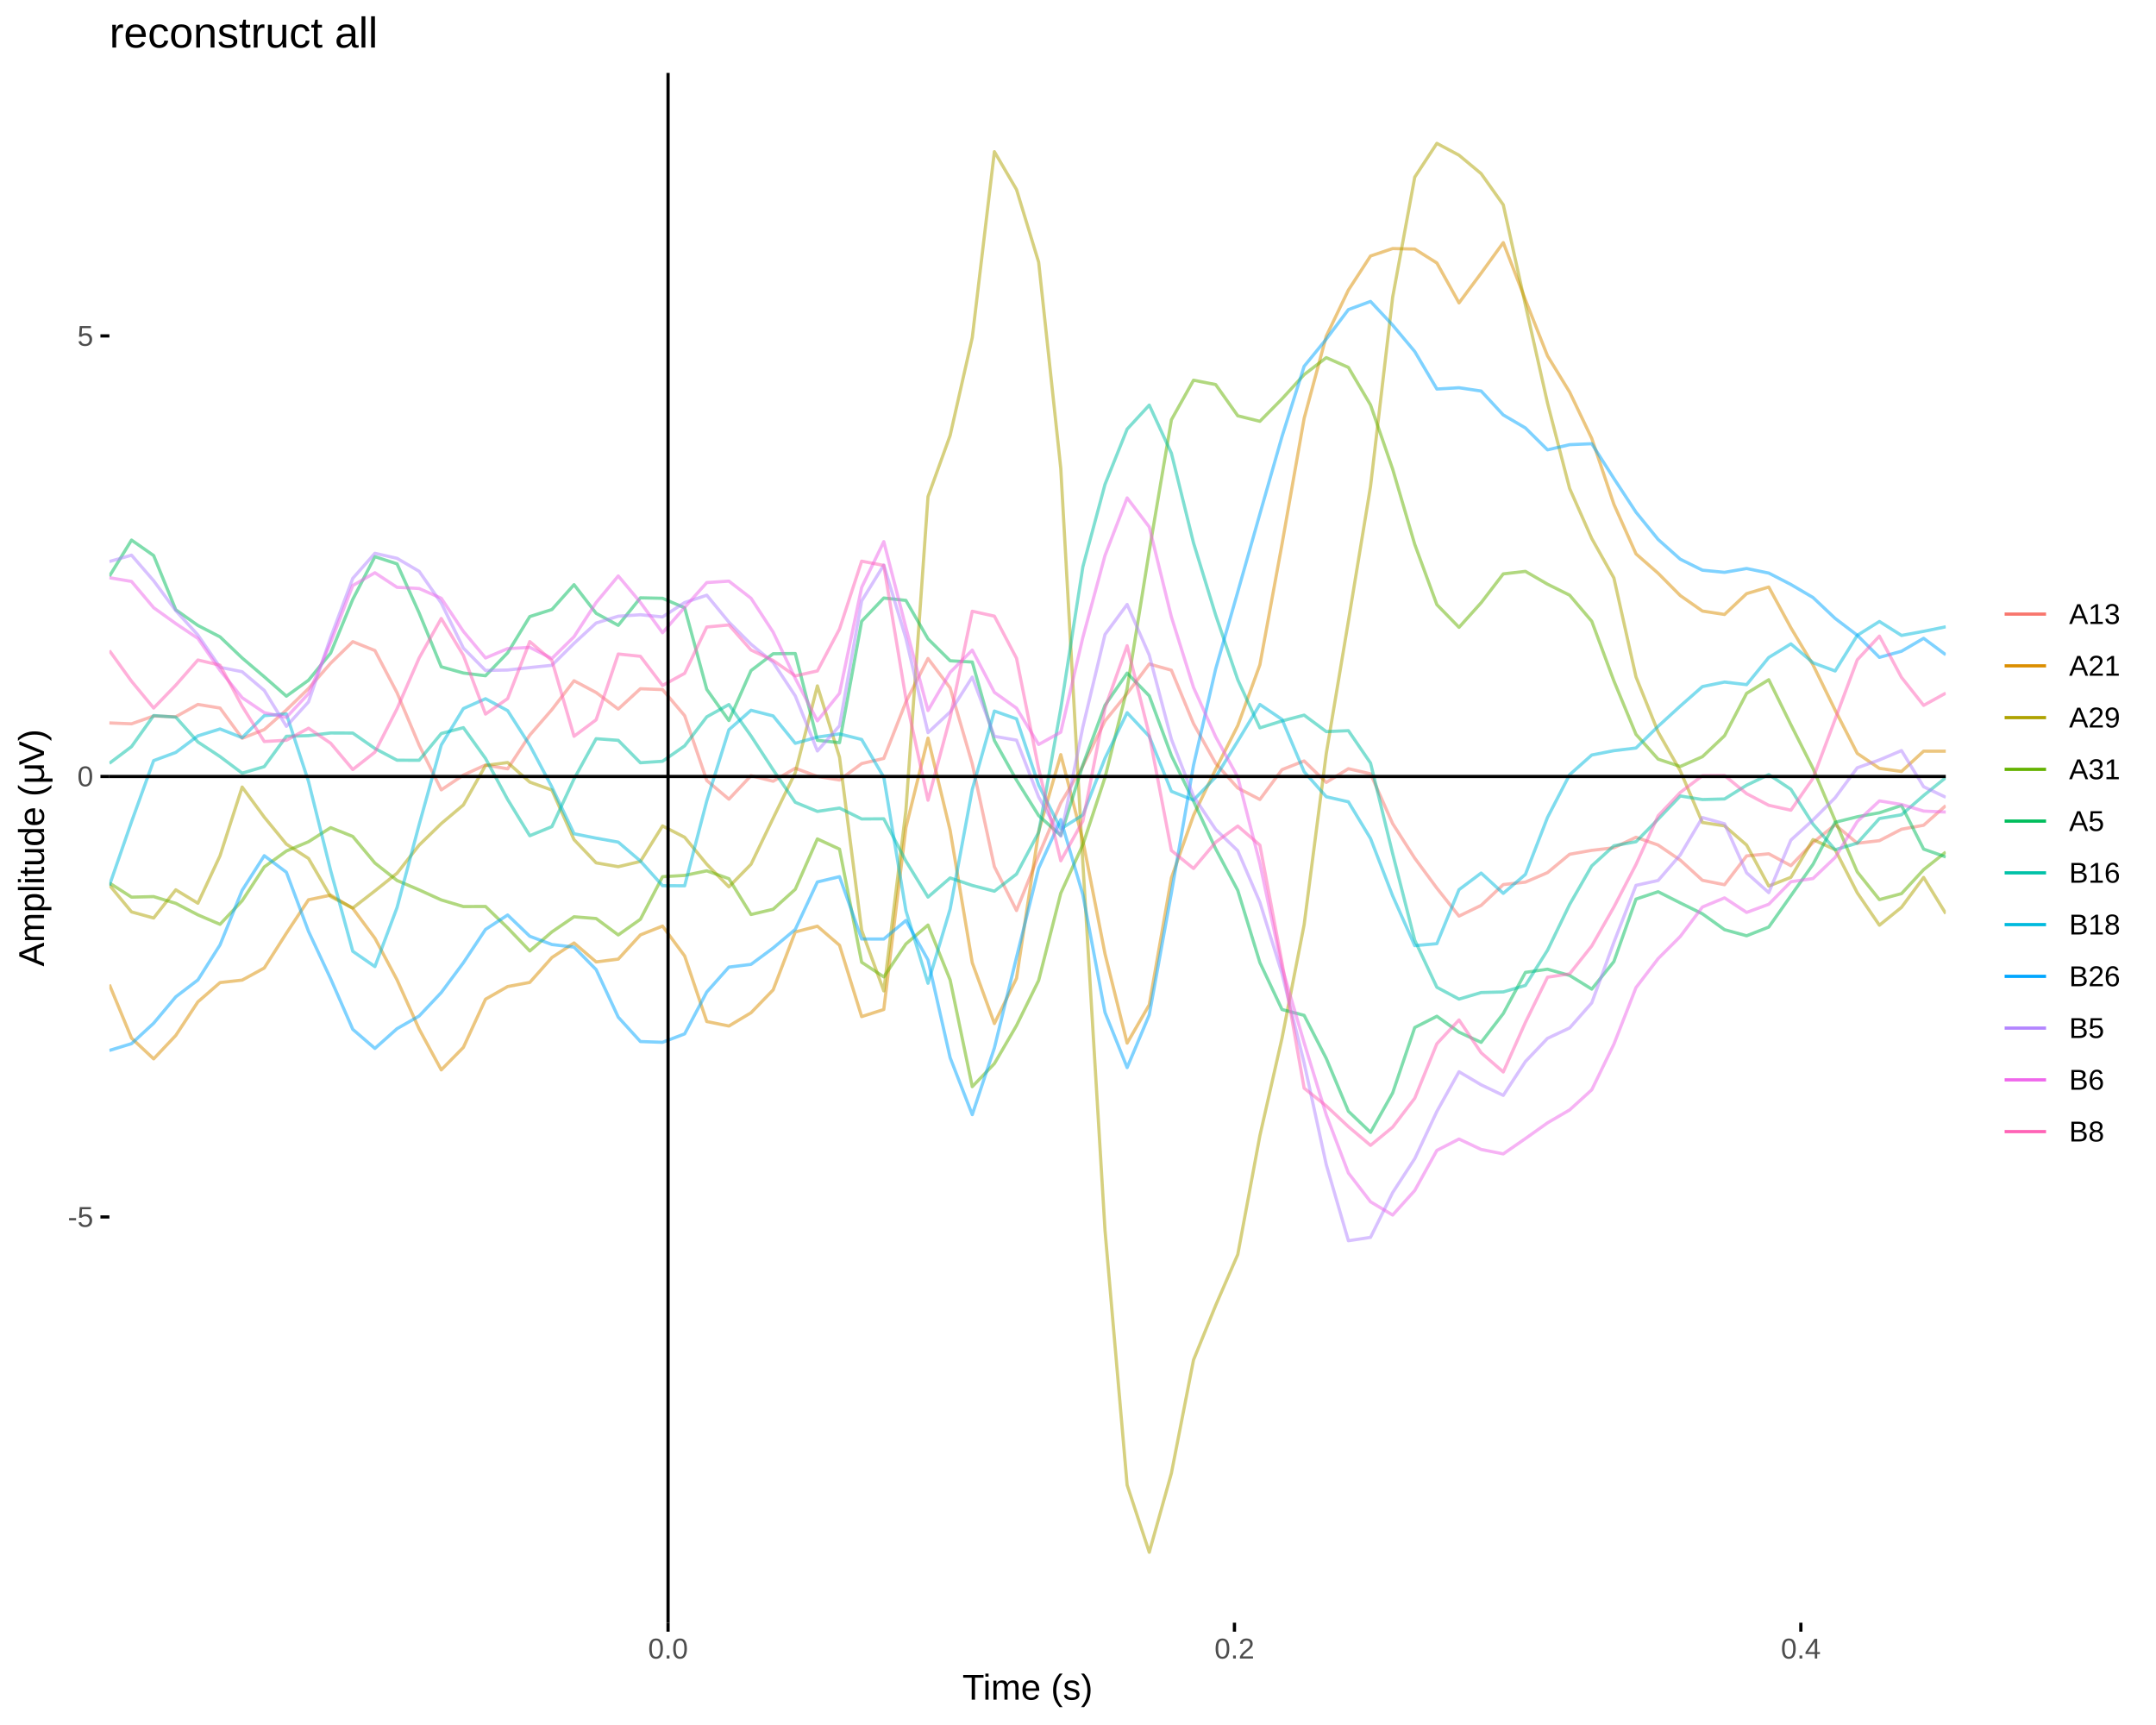
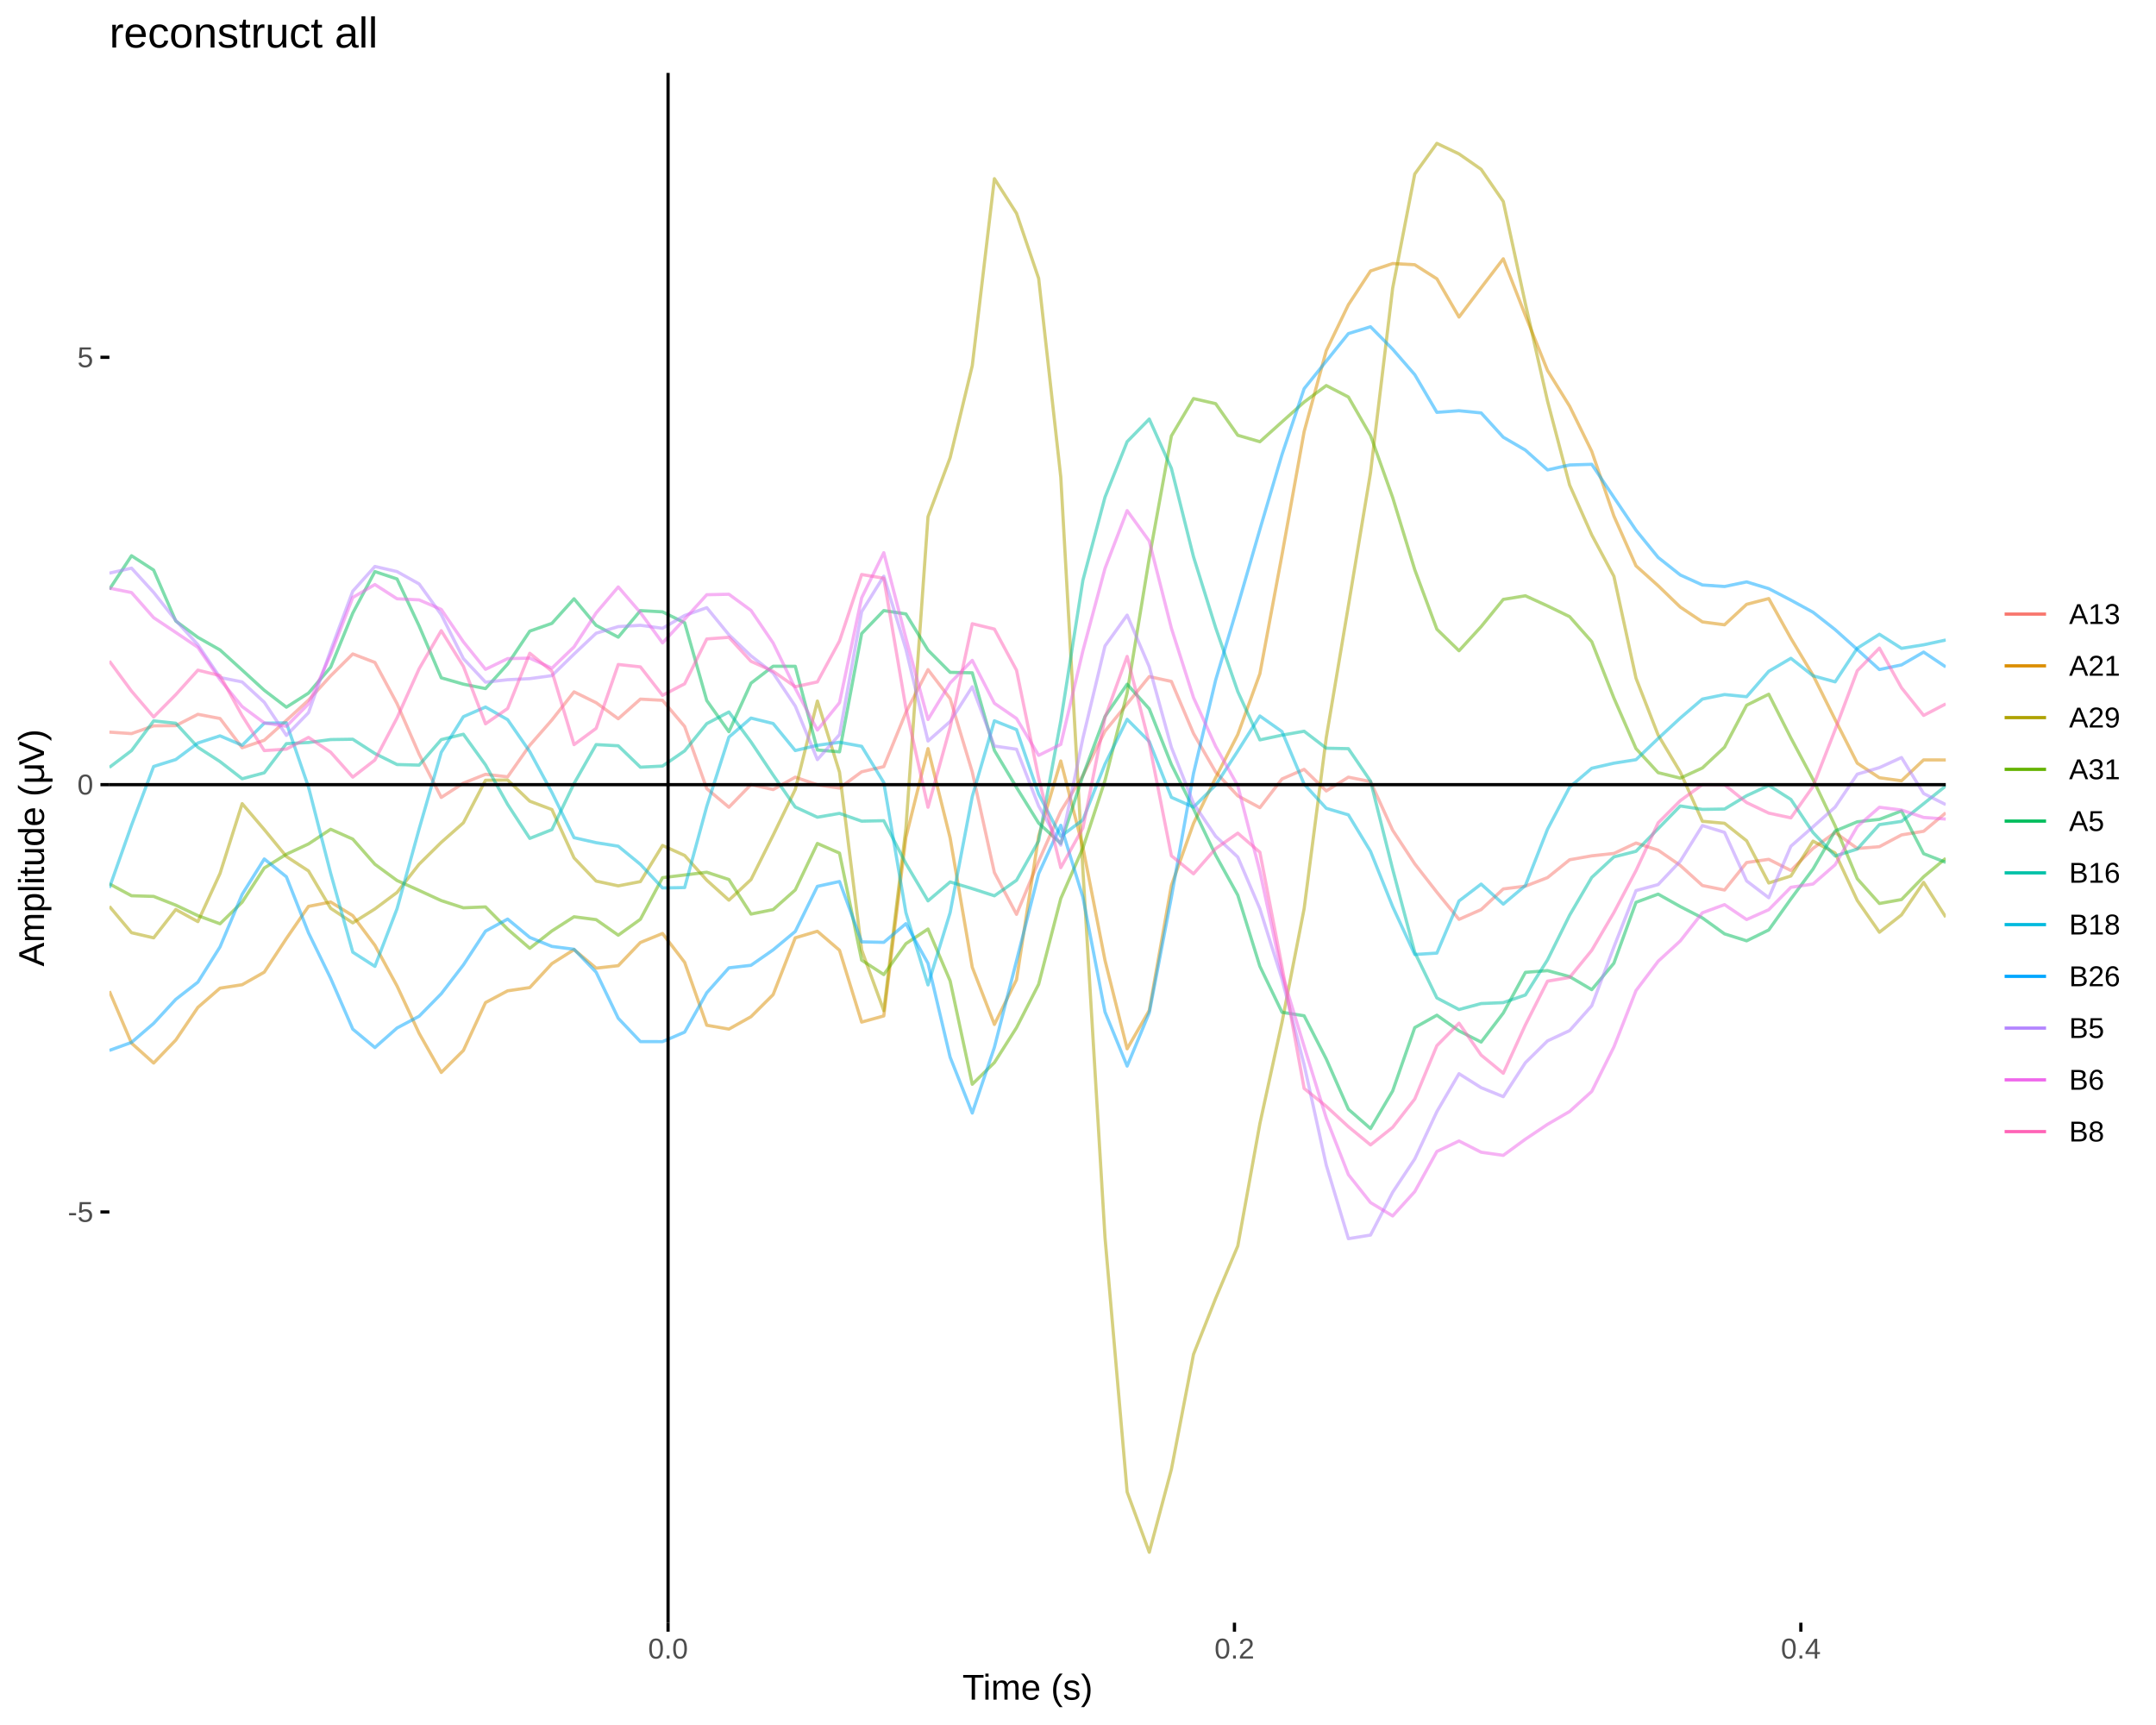
<svg xmlns="http://www.w3.org/2000/svg" viewBox="0 0 720.00 576.00">
  <defs>
    <style type="text/css">
    line, polyline, polygon, path, rect, circle {
      fill: none;
      stroke: #000000;
      stroke-linecap: round;
      stroke-linejoin: round;
      stroke-miterlimit: 10.00;
    }
  </style>
  </defs>
  <rect width="100%" height="100%" style="stroke: none; fill: #FFFFFF;" />
  <defs>
    <clipPath id="cpMzYuNTN8NjQ5Ljc5fDU0MS44NHwyNC4zNQ==">
      <rect x="36.53" y="24.35" width="613.26" height="517.50" />
    </clipPath>
  </defs>
-   <polyline points="36.53,241.40 43.92,241.69 51.31,239.10 58.70,239.33 66.09,235.22 73.48,236.43 80.87,246.53 88.25,243.61 95.64,237.08 103.03,229.91 110.42,221.45 117.81,214.26 125.20,217.22 132.59,231.31 139.97,248.81 147.36,263.75 154.75,258.81 162.14,255.44 169.53,256.72 176.92,245.46 184.31,236.95 191.70,227.32 199.08,231.24 206.47,236.77 213.86,229.98 221.25,230.26 228.64,238.97 236.03,260.62 243.42,266.86 250.80,259.02 258.19,260.87 265.58,256.53 272.97,259.25 280.36,260.46 287.75,254.97 295.14,253.25 302.53,234.37 309.91,219.88 317.30,229.70 324.69,255.07 332.08,289.41 339.47,304.04 346.86,285.54 354.25,268.13 361.63,255.76 369.02,240.73 376.41,231.59 383.80,221.72 391.19,223.79 398.58,241.64 405.97,254.89 413.36,263.13 420.74,266.96 428.13,256.99 435.52,254.09 442.91,261.26 450.30,256.68 457.69,258.38 465.08,275.02 472.46,286.56 479.85,296.57 487.24,305.90 494.63,302.32 502.02,295.37 509.41,294.56 516.80,291.37 524.18,285.25 531.57,283.94 538.96,283.08 546.35,279.57 553.74,282.17 561.13,287.20 568.52,293.94 575.91,295.42 583.29,285.79 590.68,285.09 598.07,289.06 605.46,281.33 612.85,275.40 620.24,281.57 627.63,280.71 635.01,276.89 642.40,275.56 649.79,269.01 " style="stroke-width: 1.07; stroke: #F8766D; stroke-opacity: 0.50; stroke-linecap: butt;" clip-path="url(#cpMzYuNTN8NjQ5Ljc5fDU0MS44NHwyNC4zNQ==)" />
-   <polyline points="36.53,328.78 43.92,346.64 51.31,353.57 58.70,345.75 66.09,334.53 73.48,328.10 80.87,327.27 88.25,323.23 95.64,311.62 103.03,300.45 110.42,298.90 117.81,303.31 125.20,313.28 132.59,327.18 139.97,343.61 147.36,357.25 154.75,349.73 162.14,333.65 169.53,329.42 176.92,328.04 184.31,319.73 191.70,314.87 199.08,321.20 206.47,320.26 213.86,312.18 221.25,309.23 228.64,319.21 236.03,341.10 243.42,342.60 250.80,338.17 258.19,330.54 265.58,311.19 272.97,309.27 280.36,315.64 287.75,339.46 295.14,337.08 302.53,276.35 309.91,246.48 317.30,277.26 324.69,321.48 332.08,341.77 339.47,326.67 346.86,277.69 354.25,251.98 361.63,280.65 369.02,318.51 376.41,348.31 383.80,335.51 391.19,293.15 398.58,272.26 405.97,256.88 413.36,242.29 420.74,221.99 428.13,181.70 435.52,139.69 442.91,112.25 450.30,96.85 457.69,85.48 465.08,83.00 472.46,83.16 479.85,87.82 487.24,101.14 494.63,91.21 502.02,81.02 509.41,100.12 516.80,118.85 524.18,130.92 531.57,146.40 538.96,168.39 546.35,184.95 553.74,191.42 561.13,198.86 568.52,204.04 575.91,205.18 583.29,198.22 590.68,196.02 598.07,209.63 605.46,222.01 612.85,237.12 620.24,251.57 627.63,256.57 635.01,257.60 642.40,250.82 649.79,250.83 " style="stroke-width: 1.07; stroke: #DB8E00; stroke-opacity: 0.50; stroke-linecap: butt;" clip-path="url(#cpMzYuNTN8NjQ5Ljc5fDU0MS44NHwyNC4zNQ==)" />
-   <polyline points="36.53,295.54 43.92,304.49 51.31,306.54 58.70,297.12 66.09,301.60 73.48,285.74 80.87,262.81 88.25,272.85 95.64,281.87 103.03,286.65 110.42,299.37 117.81,303.21 125.20,297.48 132.59,291.58 139.97,282.20 147.36,275.00 154.75,268.77 162.14,255.59 169.53,254.62 176.92,261.16 184.31,263.81 191.70,280.37 199.08,288.12 206.47,289.40 213.86,287.65 221.25,275.79 228.64,279.58 236.03,288.58 243.42,296.13 250.80,288.60 258.19,273.21 265.58,258.01 272.97,229.03 280.36,252.85 287.75,310.62 295.14,330.87 302.53,270.61 309.91,165.84 317.30,145.40 324.69,112.74 332.08,50.65 339.47,63.30 346.86,87.55 354.25,156.43 361.63,288.26 369.02,410.85 376.41,495.89 383.80,518.32 391.19,491.94 398.58,454.10 405.97,435.90 413.36,418.88 420.74,379.22 428.13,346.68 435.52,308.76 442.91,251.59 450.30,207.38 457.69,162.43 465.08,99.25 472.46,59.14 479.85,47.87 487.24,51.82 494.63,57.98 502.02,68.39 509.41,101.82 516.80,134.62 524.18,163.11 531.57,179.82 538.96,192.99 546.35,226.04 553.74,244.43 561.13,257.40 568.52,274.64 575.91,275.76 583.29,282.18 590.68,295.86 598.07,292.95 605.46,280.35 612.85,283.71 620.24,298.12 627.63,308.94 635.01,302.97 642.40,292.99 649.79,305.06 " style="stroke-width: 1.07; stroke: #AEA200; stroke-opacity: 0.50; stroke-linecap: butt;" clip-path="url(#cpMzYuNTN8NjQ5Ljc5fDU0MS44NHwyNC4zNQ==)" />
-   <polyline points="36.53,294.83 43.92,299.57 51.31,299.39 58.70,301.64 66.09,305.48 73.48,308.64 80.87,300.77 88.25,289.49 95.64,284.16 103.03,281.07 110.42,276.36 117.81,279.30 125.20,288.18 132.59,294.00 139.97,297.14 147.36,300.50 154.75,302.71 162.14,302.68 169.53,309.82 176.92,317.54 184.31,311.17 191.70,306.12 199.08,306.71 206.47,312.19 213.86,306.96 221.25,292.75 228.64,292.31 236.03,290.78 243.42,293.41 250.80,305.37 258.19,303.61 265.58,296.95 272.97,280.13 280.36,283.54 287.75,321.31 295.14,326.20 302.53,315.19 309.91,308.89 317.30,327.22 324.69,362.85 332.08,355.15 339.47,342.43 346.86,327.38 354.25,298.25 361.63,282.04 369.02,259.60 376.41,229.93 383.80,183.97 391.19,140.19 398.58,126.96 405.97,128.41 413.36,138.84 420.74,140.68 428.13,133.19 435.52,125.09 442.91,119.42 450.30,122.68 457.69,135.21 465.08,156.64 472.46,181.78 479.85,201.91 487.24,209.48 494.63,201.26 502.02,191.63 509.41,190.78 516.80,195.07 524.18,198.74 531.57,207.45 538.96,227.36 546.35,245.23 553.74,253.49 561.13,255.94 568.52,252.68 575.91,245.68 583.29,231.51 590.68,226.97 598.07,241.99 605.46,256.61 612.85,274.00 620.24,291.14 627.63,300.39 635.01,298.39 642.40,290.39 649.79,284.51 " style="stroke-width: 1.07; stroke: #64B200; stroke-opacity: 0.50; stroke-linecap: butt;" clip-path="url(#cpMzYuNTN8NjQ5Ljc5fDU0MS44NHwyNC4zNQ==)" />
-   <polyline points="36.53,192.41 43.92,180.34 51.31,185.51 58.70,203.61 66.09,208.84 73.48,212.66 80.87,219.71 88.25,225.98 95.64,232.46 103.03,227.14 110.42,218.07 117.81,200.13 125.20,185.88 132.59,188.28 139.97,204.66 147.36,222.65 154.75,224.73 162.14,225.64 169.53,217.98 176.92,205.88 184.31,203.53 191.70,195.23 199.08,204.79 206.47,208.81 213.86,199.62 221.25,199.78 228.64,202.96 236.03,230.20 243.42,240.60 250.80,223.92 258.19,218.29 265.58,218.22 272.97,247.20 280.36,247.97 287.75,207.45 295.14,199.69 302.53,200.48 309.91,213.33 317.30,220.64 324.69,221.06 332.08,247.26 339.47,260.51 346.86,272.34 354.25,278.94 361.63,255.41 369.02,235.50 376.41,224.76 383.80,232.35 391.19,252.30 398.58,267.53 405.97,283.43 413.36,297.33 420.74,321.40 428.13,337.09 435.52,339.04 442.91,353.44 450.30,371.07 457.69,378.11 465.08,364.95 472.46,343.10 479.85,339.34 487.24,344.66 494.63,348.06 502.02,338.45 509.41,324.69 516.80,323.63 524.18,325.71 531.57,330.28 538.96,321.08 546.35,300.22 553.74,297.76 561.13,301.49 568.52,305.13 575.91,310.43 583.29,312.47 590.68,309.56 598.07,299.10 605.46,288.61 612.85,274.57 620.24,272.73 627.63,271.40 635.01,268.96 642.40,283.53 649.79,286.13 " style="stroke-width: 1.07; stroke: #00BD5C; stroke-opacity: 0.50; stroke-linecap: butt;" clip-path="url(#cpMzYuNTN8NjQ5Ljc5fDU0MS44NHwyNC4zNQ==)" />
-   <polyline points="36.53,254.88 43.92,249.31 51.31,238.93 58.70,239.47 66.09,247.75 73.48,252.63 80.87,258.17 88.25,255.99 95.64,245.85 103.03,245.64 110.42,244.75 117.81,244.78 125.20,249.93 132.59,253.84 139.97,253.87 147.36,244.93 154.75,242.98 162.14,253.25 169.53,266.96 176.92,279.06 184.31,276.02 191.70,260.10 199.08,246.66 206.47,247.21 213.86,254.69 221.25,254.20 228.64,249.05 236.03,239.36 243.42,235.26 250.80,245.73 258.19,257.04 265.58,267.91 272.97,270.94 280.36,269.82 287.75,273.46 295.14,273.41 302.53,287.53 309.91,299.55 317.30,293.16 324.69,295.66 332.08,297.58 339.47,291.87 346.86,277.94 354.25,236.61 361.63,189.25 369.02,161.72 376.41,143.29 383.80,135.27 391.19,151.34 398.58,181.29 405.97,205.36 413.36,227.00 420.74,243.04 428.13,240.73 435.52,238.79 442.91,244.29 450.30,243.98 457.69,254.79 465.08,285.05 472.46,313.95 479.85,329.67 487.24,333.62 494.63,331.42 502.02,331.22 509.41,329.04 516.80,317.29 524.18,302.01 531.57,289.13 538.96,282.42 546.35,281.06 553.74,273.53 561.13,265.78 568.52,266.98 575.91,266.78 583.29,262.19 590.68,258.65 598.07,263.56 605.46,275.20 612.85,283.74 620.24,281.53 627.63,273.33 635.01,272.06 642.40,265.63 649.79,259.66 " style="stroke-width: 1.07; stroke: #00C1A7; stroke-opacity: 0.50; stroke-linecap: butt;" clip-path="url(#cpMzYuNTN8NjQ5Ljc5fDU0MS44NHwyNC4zNQ==)" />
-   <polyline points="36.53,295.68 43.92,274.41 51.31,253.98 58.70,251.25 66.09,245.72 73.48,243.41 80.87,246.31 88.25,238.96 95.64,238.39 103.03,260.95 110.42,290.67 117.81,317.65 125.20,322.76 132.59,303.06 139.97,275.38 147.36,248.77 154.75,236.60 162.14,233.31 169.53,237.29 176.92,248.85 184.31,262.80 191.70,278.39 199.08,279.87 206.47,281.19 213.86,287.51 221.25,295.74 228.64,295.78 236.03,267.42 243.42,243.68 250.80,237.17 258.19,239.05 265.58,248.20 272.97,246.13 280.36,245.06 287.75,246.92 295.14,259.51 302.53,304.09 309.91,328.33 317.30,303.56 324.69,263.60 332.08,237.43 339.47,240.03 346.86,262.15 354.25,276.79 361.63,272.12 369.02,253.19 376.41,237.98 383.80,245.89 391.19,264.24 398.58,267.18 405.97,259.48 413.36,247.46 420.74,235.23 428.13,240.22 435.52,257.69 442.91,266.04 450.30,267.74 457.69,279.99 465.08,299.15 472.46,315.76 479.85,315.10 487.24,297.07 494.63,291.53 502.02,298.30 509.41,291.98 516.80,272.94 524.18,258.68 531.57,252.11 538.96,250.66 546.35,249.77 553.74,242.52 561.13,235.77 568.52,229.26 575.91,227.75 583.29,228.61 590.68,219.54 598.07,215.00 605.46,221.31 612.85,224.05 620.24,212.15 627.63,207.52 635.01,212.18 642.40,210.81 649.79,209.29 " style="stroke-width: 1.07; stroke: #00BADE; stroke-opacity: 0.50; stroke-linecap: butt;" clip-path="url(#cpMzYuNTN8NjQ5Ljc5fDU0MS44NHwyNC4zNQ==)" />
-   <polyline points="36.53,350.76 43.92,348.49 51.31,341.67 58.70,332.85 66.09,327.21 73.48,315.51 80.87,297.28 88.25,285.73 95.64,291.26 103.03,311.00 110.42,326.82 117.81,343.71 125.20,350.08 132.59,343.49 139.97,339.26 147.36,331.42 154.75,321.47 162.14,310.35 169.53,305.53 176.92,312.63 184.31,315.39 191.70,316.25 199.08,323.76 206.47,339.65 213.86,347.78 221.25,348.04 228.64,345.22 236.03,331.24 243.42,322.93 250.80,322.02 258.19,316.55 265.58,310.34 272.97,294.50 280.36,292.73 287.75,313.54 295.14,313.56 302.53,307.36 309.91,320.53 317.30,353.17 324.69,372.20 332.08,349.90 339.47,319.65 346.86,289.93 354.25,273.67 361.63,298.77 369.02,338.08 376.41,356.48 383.80,338.87 391.19,298.14 398.58,255.52 405.97,223.39 413.36,197.62 420.74,171.61 428.13,145.75 435.52,122.31 442.91,113.23 450.30,103.38 457.69,100.65 465.08,108.57 472.46,117.38 479.85,129.90 487.24,129.47 494.63,130.57 502.02,138.56 509.41,142.90 516.80,150.21 524.18,148.48 531.57,148.17 538.96,159.77 546.35,171.04 553.74,180.13 561.13,186.73 568.52,190.39 575.91,191.11 583.29,189.83 590.68,191.36 598.07,195.17 605.46,199.52 612.85,206.50 620.24,212.12 627.63,219.50 635.01,217.46 642.40,213.14 649.79,218.63 " style="stroke-width: 1.07; stroke: #00A6FF; stroke-opacity: 0.50; stroke-linecap: butt;" clip-path="url(#cpMzYuNTN8NjQ5Ljc5fDU0MS44NHwyNC4zNQ==)" />
-   <polyline points="36.53,187.50 43.92,185.38 51.31,193.92 58.70,203.92 66.09,212.04 73.48,222.82 80.87,224.30 88.25,230.55 95.64,242.53 103.03,234.37 110.42,212.85 117.81,193.12 125.20,184.75 132.59,186.43 139.97,190.77 147.36,201.37 154.75,216.42 162.14,223.87 169.53,223.73 176.92,222.91 184.31,222.15 191.70,214.83 199.08,208.03 206.47,205.76 213.86,205.27 221.25,206.00 228.64,201.20 236.03,198.75 243.42,207.74 250.80,215.11 258.19,221.18 265.58,232.37 272.97,250.76 280.36,242.35 287.75,200.66 295.14,188.68 302.53,213.15 309.91,244.63 317.30,237.72 324.69,226.09 332.08,245.86 339.47,247.15 346.86,266.14 354.25,279.21 361.63,242.72 369.02,211.85 376.41,201.84 383.80,218.75 391.19,246.84 398.58,265.88 405.97,276.95 413.36,284.08 420.74,301.27 428.13,325.11 435.52,354.94 442.91,388.89 450.30,414.30 457.69,413.17 465.08,398.22 472.46,386.89 479.85,371.11 487.24,357.86 494.63,362.24 502.02,365.76 509.41,354.47 516.80,346.71 524.18,343.24 531.57,334.87 538.96,314.64 546.35,295.63 553.74,294.00 561.13,285.45 568.52,272.99 575.91,275.07 583.29,291.46 590.68,298.06 598.07,280.52 605.46,273.79 612.85,266.38 620.24,256.37 627.63,253.75 635.01,250.63 642.40,262.71 649.79,266.22 " style="stroke-width: 1.07; stroke: #B385FF; stroke-opacity: 0.50; stroke-linecap: butt;" clip-path="url(#cpMzYuNTN8NjQ5Ljc5fDU0MS44NHwyNC4zNQ==)" />
-   <polyline points="36.53,192.90 43.92,194.15 51.31,202.92 58.70,208.22 66.09,213.17 73.48,223.86 80.87,232.98 88.25,237.95 95.64,239.54 103.03,231.62 110.42,214.52 117.81,195.51 125.20,191.25 132.59,196.11 139.97,196.51 147.36,199.77 154.75,210.84 162.14,219.70 169.53,216.59 176.92,216.16 184.31,219.87 191.70,212.61 199.08,201.21 206.47,192.32 213.86,201.14 221.25,211.28 228.64,202.81 236.03,194.53 243.42,194.05 250.80,199.76 258.19,211.08 265.58,226.53 272.97,240.70 280.36,231.50 287.75,196.15 295.14,180.86 302.53,209.56 309.91,237.26 317.30,224.52 324.69,217.08 332.08,231.18 339.47,236.46 346.86,248.59 354.25,244.48 361.63,212.82 369.02,185.48 376.41,166.26 383.80,175.96 391.19,206.00 398.58,229.57 405.97,246.02 413.36,259.48 420.74,288.34 428.13,323.03 435.52,348.19 442.91,372.26 450.30,391.68 457.69,401.29 465.08,405.72 472.46,397.52 479.85,384.13 487.24,380.34 494.63,383.82 502.02,385.30 509.41,380.18 516.80,374.93 524.18,370.62 531.57,363.90 538.96,348.67 546.35,329.76 553.74,320.10 561.13,312.70 568.52,302.87 575.91,299.81 583.29,304.67 590.68,301.95 598.07,294.42 605.46,293.35 612.85,286.31 620.24,274.32 627.63,267.43 635.01,268.63 642.40,270.83 649.79,271.15 " style="stroke-width: 1.07; stroke: #EF67EB; stroke-opacity: 0.50; stroke-linecap: butt;" clip-path="url(#cpMzYuNTN8NjQ5Ljc5fDU0MS44NHwyNC4zNQ==)" />
-   <polyline points="36.53,217.24 43.92,227.47 51.31,236.43 58.70,228.79 66.09,220.38 73.48,222.12 80.87,235.81 88.25,247.60 95.64,247.18 103.03,243.16 110.42,248.17 117.81,256.95 125.20,251.15 132.59,236.67 139.97,219.72 147.36,206.52 154.75,218.88 162.14,238.45 169.53,233.28 176.92,214.23 184.31,220.55 191.70,245.85 199.08,240.34 206.47,218.38 213.86,219.15 221.25,228.88 228.64,224.84 236.03,209.37 243.42,208.68 250.80,217.05 258.19,220.54 265.58,225.70 272.97,224.03 280.36,210.03 287.75,187.38 295.14,188.81 302.53,233.25 309.91,267.21 317.30,239.58 324.69,204.10 332.08,205.74 339.47,219.81 346.86,256.69 354.25,287.44 361.63,274.14 369.02,236.42 376.41,215.62 383.80,245.35 391.19,283.99 398.58,290.00 405.97,281.23 413.36,275.83 420.74,282.21 428.13,321.45 435.52,363.36 442.91,369.28 450.30,376.21 457.69,382.45 465.08,376.37 472.46,366.71 479.85,348.51 487.24,340.57 494.63,351.53 502.02,357.95 509.41,341.40 516.80,326.31 524.18,325.17 531.57,315.87 538.96,302.87 546.35,288.67 553.74,272.41 561.13,264.61 568.52,259.02 575.91,258.95 583.29,265.01 590.68,268.90 598.07,270.54 605.46,259.87 612.85,240.17 620.24,220.33 627.63,212.41 635.01,226.19 642.40,235.53 649.79,231.44 " style="stroke-width: 1.07; stroke: #FF63B6; stroke-opacity: 0.50; stroke-linecap: butt;" clip-path="url(#cpMzYuNTN8NjQ5Ljc5fDU0MS44NHwyNC4zNQ==)" />
-   <line x1="36.53" y1="259.27" x2="649.79" y2="259.27" style="stroke-width: 1.07; stroke-linecap: butt;" clip-path="url(#cpMzYuNTN8NjQ5Ljc5fDU0MS44NHwyNC4zNQ==)" />
+   <polyline points="36.53,244.46 43.92,244.96 51.31,242.36 58.70,242.30 66.09,238.52 73.48,239.92 80.87,249.68 88.25,247.18 95.64,240.56 103.03,233.79 110.42,225.68 117.81,218.36 125.20,221.20 132.59,234.94 139.97,251.83 147.36,266.27 154.75,261.50 162.14,258.55 169.53,259.39 176.92,248.86 184.31,240.41 191.70,231.02 199.08,234.64 206.47,240.00 213.86,233.45 221.25,233.84 228.64,242.58 236.03,263.34 243.42,269.55 250.80,261.96 258.19,263.65 265.58,259.51 272.97,262.05 280.36,263.16 287.75,257.71 295.14,255.98 302.53,237.87 309.91,223.60 317.30,233.29 324.69,257.77 332.08,291.36 339.47,305.31 346.86,287.56 354.25,270.88 361.63,258.97 369.02,244.14 376.41,235.04 383.80,225.92 391.19,227.54 398.58,244.94 405.97,257.79 413.36,265.74 420.74,269.69 428.13,260.10 435.52,256.90 442.91,264.11 450.30,259.51 457.69,260.98 465.08,277.22 472.46,288.45 479.85,297.93 487.24,306.99 494.63,303.73 502.02,296.83 509.41,295.90 516.80,293.04 524.18,287.09 531.57,285.77 538.96,284.97 546.35,281.50 553.74,283.88 561.13,288.98 568.52,295.68 575.91,297.19 583.29,288.01 590.68,286.94 598.07,290.67 605.46,283.29 612.85,277.98 620.24,283.31 627.63,282.72 635.01,278.79 642.40,277.57 649.79,271.42 " style="stroke-width: 1.07; stroke: #F8766D; stroke-opacity: 0.50; stroke-linecap: butt;" clip-path="url(#cpMzYuNTN8NjQ5Ljc5fDU0MS44NHwyNC4zNQ==)" />
+   <polyline points="36.53,330.98 43.92,348.32 51.31,354.96 58.70,347.29 66.09,336.37 73.48,329.96 80.87,328.81 88.25,324.62 95.64,313.38 103.03,302.65 110.42,301.19 117.81,305.75 125.20,315.66 132.59,329.23 139.97,345.04 147.36,358.10 154.75,350.76 162.14,334.77 169.53,330.85 176.92,329.76 184.31,321.76 191.70,317.09 199.08,323.28 206.47,322.45 213.86,314.71 221.25,311.70 228.64,321.35 236.03,342.34 243.42,343.63 250.80,339.49 258.19,332.11 265.58,313.16 272.97,310.96 280.36,317.31 287.75,341.29 295.14,339.23 302.53,279.63 309.91,249.98 317.30,279.80 324.69,322.98 332.08,342.07 339.47,327.13 346.86,279.17 354.25,254.10 361.63,282.88 369.02,320.68 376.41,350.21 383.80,337.39 391.19,295.69 398.58,274.94 405.97,259.70 413.36,245.27 420.74,224.97 428.13,185.25 435.52,144.11 442.91,117.10 450.30,101.75 457.69,90.48 465.08,88.00 472.46,88.40 479.85,93.10 487.24,105.87 494.63,96.08 502.02,86.42 509.41,105.36 516.80,123.71 524.18,135.64 531.57,150.73 538.96,172.31 546.35,188.95 553.74,195.58 561.13,202.71 568.52,207.66 575.91,208.63 583.29,201.79 590.68,199.87 598.07,213.16 605.46,225.44 612.85,240.29 620.24,254.84 627.63,259.70 635.01,260.71 642.40,253.74 649.79,253.76 " style="stroke-width: 1.07; stroke: #DB8E00; stroke-opacity: 0.50; stroke-linecap: butt;" clip-path="url(#cpMzYuNTN8NjQ5Ljc5fDU0MS44NHwyNC4zNQ==)" />
+   <polyline points="36.53,302.66 43.92,311.44 51.31,313.16 58.70,303.70 66.09,307.74 73.48,291.66 80.87,268.35 88.25,277.00 95.64,286.00 103.03,290.82 110.42,303.30 117.81,308.16 125.20,303.50 132.59,297.99 139.97,288.56 147.36,281.27 154.75,274.74 162.14,260.54 169.53,260.46 176.92,267.53 184.31,270.32 191.70,286.47 199.08,294.21 206.47,295.80 213.86,294.38 221.25,282.31 228.64,285.65 236.03,293.91 243.42,300.58 250.80,293.70 258.19,278.88 265.58,263.62 272.97,234.09 280.36,257.85 287.75,317.22 295.14,337.45 302.53,276.59 309.91,172.53 317.30,152.83 324.69,122.12 332.08,59.67 339.47,71.23 346.86,92.97 354.25,159.30 361.63,290.44 369.02,413.22 376.41,498.18 383.80,518.32 391.19,490.64 398.58,452.22 405.97,433.55 413.36,416.06 420.74,375.21 428.13,341.35 435.52,303.40 442.91,246.28 450.30,202.26 457.69,157.83 465.08,96.24 472.46,58.11 479.85,47.87 487.24,51.39 494.63,56.54 502.02,67.28 509.41,101.44 516.80,133.92 524.18,161.97 531.57,178.62 538.96,192.42 546.35,226.46 553.74,245.45 561.13,257.79 568.52,274.24 575.91,274.90 583.29,280.75 590.68,294.84 598.07,292.51 605.46,280.86 612.85,284.83 620.24,300.68 627.63,311.29 635.01,305.49 642.40,294.64 649.79,306.23 " style="stroke-width: 1.07; stroke: #AEA200; stroke-opacity: 0.50; stroke-linecap: butt;" clip-path="url(#cpMzYuNTN8NjQ5Ljc5fDU0MS44NHwyNC4zNQ==)" />
+   <polyline points="36.53,295.14 43.92,299.10 51.31,299.32 58.70,302.24 66.09,305.74 73.48,308.46 80.87,301.24 88.25,289.85 95.64,285.24 103.03,281.80 110.42,276.90 117.81,280.19 125.20,288.59 132.59,294.01 139.97,297.33 147.36,300.72 154.75,303.13 162.14,302.83 169.53,310.26 176.92,316.66 184.31,310.85 191.70,306.12 199.08,307.08 206.47,312.27 213.86,306.96 221.25,293.07 228.64,292.17 236.03,291.25 243.42,293.68 250.80,305.22 258.19,303.73 265.58,297.16 272.97,281.64 280.36,284.87 287.75,320.61 295.14,325.43 302.53,315.10 309.91,310.21 317.30,327.53 324.69,362.05 332.08,354.81 339.47,343.14 346.86,328.66 354.25,300.03 361.63,283.20 369.02,260.60 376.41,231.37 383.80,186.35 391.19,145.56 398.58,133.09 405.97,134.79 413.36,145.34 420.74,147.50 428.13,140.86 435.52,134.26 442.91,128.74 450.30,132.56 457.69,145.40 465.08,166.11 472.46,190.23 479.85,210.11 487.24,217.29 494.63,209.24 502.02,200.15 509.41,198.94 516.80,202.33 524.18,205.91 531.57,214.27 538.96,233.08 546.35,249.97 553.74,258.00 561.13,259.83 568.52,256.43 575.91,249.50 583.29,235.48 590.68,231.81 598.07,246.42 605.46,260.26 612.85,275.78 620.24,293.43 627.63,301.69 635.01,300.37 642.40,292.76 649.79,286.59 " style="stroke-width: 1.07; stroke: #64B200; stroke-opacity: 0.50; stroke-linecap: butt;" clip-path="url(#cpMzYuNTN8NjQ5Ljc5fDU0MS44NHwyNC4zNQ==)" />
+   <polyline points="36.53,196.79 43.92,185.57 51.31,190.36 58.70,207.37 66.09,212.83 73.48,217.03 80.87,223.74 88.25,230.49 95.64,236.14 103.03,231.44 110.42,222.79 117.81,204.72 125.20,190.86 132.59,193.32 139.97,209.02 147.36,226.33 154.75,228.45 162.14,229.93 169.53,221.76 176.92,210.74 184.31,208.15 191.70,199.94 199.08,208.82 206.47,212.76 213.86,203.89 221.25,204.30 228.64,207.95 236.03,233.93 243.42,244.32 250.80,228.12 258.19,222.46 265.58,222.49 272.97,250.44 280.36,251.04 287.75,211.55 295.14,203.88 302.53,205.00 309.91,217.09 317.30,224.50 324.69,224.66 332.08,250.58 339.47,262.94 346.86,274.85 354.25,281.63 361.63,259.01 369.02,239.25 376.41,228.47 383.80,236.69 391.19,255.27 398.58,270.11 405.97,285.54 413.36,298.90 420.74,322.67 428.13,338.01 435.52,339.18 442.91,353.62 450.30,370.39 457.69,376.84 465.08,364.29 472.46,343.13 479.85,338.99 487.24,344.23 494.63,347.96 502.02,338.28 509.41,324.68 516.80,324.10 524.18,326.11 531.57,330.46 538.96,321.63 546.35,301.30 553.74,298.56 561.13,302.71 568.52,306.51 575.91,311.83 583.29,314.15 590.68,310.53 598.07,300.17 605.46,290.20 612.85,277.47 620.24,274.41 627.63,273.60 635.01,270.78 642.40,285.05 649.79,287.96 " style="stroke-width: 1.07; stroke: #00BD5C; stroke-opacity: 0.50; stroke-linecap: butt;" clip-path="url(#cpMzYuNTN8NjQ5Ljc5fDU0MS44NHwyNC4zNQ==)" />
+   <polyline points="36.53,256.24 43.92,250.64 51.31,240.71 58.70,241.50 66.09,249.53 73.48,254.31 80.87,260.04 88.25,258.05 95.64,248.31 103.03,247.93 110.42,246.95 117.81,246.84 125.20,251.61 132.59,255.29 139.97,255.48 147.36,246.97 154.75,245.17 162.14,255.40 169.53,268.62 176.92,279.95 184.31,277.03 191.70,261.63 199.08,248.63 206.47,249.03 213.86,256.17 221.25,255.80 228.64,250.72 236.03,241.63 243.42,237.74 250.80,247.74 258.19,258.79 265.58,269.47 272.97,272.88 280.36,271.60 287.75,274.20 295.14,274.04 302.53,288.34 309.91,300.81 317.30,294.50 324.69,296.73 332.08,299.12 339.47,293.94 346.86,280.79 354.25,240.71 361.63,193.79 369.02,166.01 376.41,147.48 383.80,139.93 391.19,156.40 398.58,185.94 405.97,209.60 413.36,230.92 420.74,247.06 428.13,245.47 435.52,244.17 442.91,249.84 450.30,249.99 457.69,260.83 465.08,290.23 472.46,318.00 479.85,333.23 487.24,337.09 494.63,335.10 502.02,334.79 509.41,332.24 516.80,320.51 524.18,305.59 531.57,292.98 538.96,286.13 546.35,284.26 553.74,276.70 561.13,269.12 568.52,270.27 575.91,270.15 583.29,265.70 590.68,262.26 598.07,266.94 605.46,277.99 612.85,285.82 620.24,283.51 627.63,275.35 635.01,274.27 642.40,268.36 649.79,262.44 " style="stroke-width: 1.07; stroke: #00C1A7; stroke-opacity: 0.50; stroke-linecap: butt;" clip-path="url(#cpMzYuNTN8NjQ5Ljc5fDU0MS44NHwyNC4zNQ==)" />
+   <polyline points="36.53,296.45 43.92,275.56 51.31,255.94 58.70,253.62 66.09,248.10 73.48,245.71 80.87,248.86 88.25,241.48 95.64,241.38 103.03,262.83 110.42,291.58 117.81,317.94 125.20,322.69 132.59,303.45 139.97,276.80 147.36,251.20 154.75,239.31 162.14,236.09 169.53,240.31 176.92,250.97 184.31,264.62 191.70,279.71 199.08,281.38 206.47,282.56 213.86,288.62 221.25,296.50 228.64,296.37 236.03,269.24 243.42,246.13 250.80,239.78 258.19,241.59 265.58,250.62 272.97,248.86 280.36,247.85 287.75,249.20 295.14,261.30 302.53,304.76 309.91,328.88 317.30,304.73 324.69,265.95 332.08,240.68 339.47,243.63 346.86,265.16 354.25,279.27 361.63,273.78 369.02,255.14 376.41,240.19 383.80,247.61 391.19,266.24 398.58,269.51 405.97,262.15 413.36,250.77 420.74,239.07 428.13,244.29 435.52,261.83 442.91,269.91 450.30,272.10 457.69,284.28 465.08,302.73 472.46,318.72 479.85,318.25 487.24,300.84 494.63,295.21 502.02,301.90 509.41,295.69 516.80,276.88 524.18,262.82 531.57,256.53 538.96,254.84 546.35,253.67 553.74,246.60 561.13,239.77 568.52,233.43 575.91,231.92 583.29,232.64 590.68,224.15 598.07,219.82 605.46,225.65 612.85,227.68 620.24,216.45 627.63,211.79 635.01,216.49 642.40,215.31 649.79,213.71 " style="stroke-width: 1.07; stroke: #00BADE; stroke-opacity: 0.50; stroke-linecap: butt;" clip-path="url(#cpMzYuNTN8NjQ5Ljc5fDU0MS44NHwyNC4zNQ==)" />
+   <polyline points="36.53,350.75 43.92,348.07 51.31,341.72 58.70,333.70 66.09,327.94 73.48,316.18 80.87,298.64 88.25,286.82 95.64,292.77 103.03,311.50 110.42,326.67 117.81,343.64 125.20,349.79 132.59,343.26 139.97,339.33 147.36,331.81 154.75,322.19 162.14,310.92 169.53,306.89 176.92,313.02 184.31,316.02 191.70,316.97 199.08,324.64 206.47,340.02 213.86,347.80 221.25,347.82 228.64,344.63 236.03,331.49 243.42,323.18 250.80,322.32 258.19,317.17 265.58,311.02 272.97,295.96 280.36,294.35 287.75,314.50 295.14,314.66 302.53,308.42 309.91,321.67 317.30,353.01 324.69,371.66 332.08,349.71 339.47,320.80 346.86,291.72 354.25,275.58 361.63,299.57 369.02,337.92 376.41,355.98 383.80,338.17 391.19,299.57 398.58,258.24 405.97,227.08 413.36,202.26 420.74,176.78 428.13,151.76 435.52,129.78 442.91,120.58 450.30,111.39 457.69,109.11 465.08,116.60 472.46,125.10 479.85,137.69 487.24,137.15 494.63,137.88 502.02,145.99 509.41,150.30 516.80,156.91 524.18,155.26 531.57,155.04 538.96,166.08 546.35,177.04 553.74,186.13 561.13,191.99 568.52,195.33 575.91,195.84 583.29,194.30 590.68,196.55 598.07,200.39 605.46,204.43 612.85,210.24 620.24,216.87 627.63,223.57 635.01,222.02 642.40,217.74 649.79,222.69 " style="stroke-width: 1.07; stroke: #00A6FF; stroke-opacity: 0.50; stroke-linecap: butt;" clip-path="url(#cpMzYuNTN8NjQ5Ljc5fDU0MS44NHwyNC4zNQ==)" />
+   <polyline points="36.53,191.38 43.92,189.71 51.31,197.81 58.70,207.17 66.09,215.29 73.48,226.22 80.87,227.71 88.25,234.49 95.64,245.56 103.03,237.97 110.42,217.22 117.81,197.40 125.20,189.15 132.59,190.86 139.97,194.99 147.36,205.24 154.75,219.93 162.14,227.78 169.53,226.97 176.92,226.61 184.31,225.60 191.70,218.40 199.08,211.44 206.47,209.23 213.86,208.79 221.25,209.80 228.64,205.52 236.03,202.91 243.42,211.96 250.80,219.00 258.19,224.75 265.58,235.76 272.97,253.65 280.36,245.29 287.75,204.26 295.14,192.40 302.53,216.78 309.91,247.43 317.30,240.92 324.69,229.32 332.08,249.11 339.47,250.18 346.86,269.16 354.25,282.21 361.63,246.53 369.02,215.69 376.41,205.40 383.80,222.67 391.19,249.56 398.58,268.28 405.97,279.24 413.36,286.18 420.74,303.45 428.13,326.96 435.52,355.52 442.91,389.06 450.30,413.61 457.69,412.40 465.08,398.11 472.46,386.99 479.85,371.18 487.24,358.52 494.63,363.19 502.02,366.19 509.41,354.84 516.80,347.56 524.18,344.12 531.57,335.83 538.96,316.22 546.35,297.38 553.74,295.37 561.13,287.56 568.52,275.67 575.91,277.94 583.29,294.15 590.68,299.77 598.07,282.56 605.46,276.08 612.85,269.50 620.24,258.51 627.63,256.32 635.01,252.95 642.40,264.97 649.79,268.66 " style="stroke-width: 1.07; stroke: #B385FF; stroke-opacity: 0.50; stroke-linecap: butt;" clip-path="url(#cpMzYuNTN8NjQ5Ljc5fDU0MS44NHwyNC4zNQ==)" />
+   <polyline points="36.53,196.39 43.92,197.86 51.31,206.25 58.70,211.18 66.09,216.17 73.48,226.95 80.87,235.94 88.25,241.39 95.64,242.52 103.03,235.04 110.42,218.55 117.81,199.50 125.20,195.18 132.59,199.94 139.97,200.31 147.36,203.50 154.75,214.32 162.14,223.50 169.53,219.92 176.92,219.76 184.31,223.12 191.70,216.01 199.08,204.67 206.47,195.99 213.86,204.55 221.25,214.67 228.64,206.74 236.03,198.59 243.42,198.43 250.80,203.83 258.19,214.71 265.58,229.88 272.97,243.78 280.36,234.64 287.75,199.62 295.14,184.55 302.53,213.08 309.91,240.26 317.30,228.06 324.69,220.50 332.08,234.83 339.47,239.92 346.86,252.22 354.25,248.57 361.63,217.34 369.02,189.80 376.41,170.50 383.80,180.69 391.19,209.77 398.58,232.97 405.97,249.21 413.36,262.37 420.74,291.01 428.13,325.15 435.52,349.41 442.91,373.34 450.30,392.23 457.69,401.56 465.08,406.02 472.46,397.89 479.85,384.49 487.24,380.99 494.63,384.74 502.02,385.79 509.41,380.39 516.80,375.43 524.18,371.13 531.57,364.44 538.96,349.61 546.35,330.77 553.74,320.98 561.13,314.19 568.52,304.79 575.91,302.07 583.29,307.05 590.68,303.76 598.07,296.28 605.46,295.19 612.85,288.75 620.24,276.00 627.63,269.56 635.01,270.48 642.40,272.96 649.79,273.49 " style="stroke-width: 1.07; stroke: #EF67EB; stroke-opacity: 0.50; stroke-linecap: butt;" clip-path="url(#cpMzYuNTN8NjQ5Ljc5fDU0MS44NHwyNC4zNQ==)" />
+   <polyline points="36.53,220.75 43.92,230.77 51.31,239.41 58.70,231.95 66.09,223.77 73.48,225.60 80.87,238.98 88.25,250.63 95.64,250.14 103.03,246.23 110.42,251.17 117.81,259.49 125.20,253.77 132.59,239.72 139.97,223.31 147.36,210.59 154.75,222.50 162.14,241.69 169.53,236.58 176.92,218.13 184.31,224.13 191.70,248.65 199.08,243.21 206.47,221.88 213.86,222.68 221.25,232.18 228.64,228.33 236.03,213.36 243.42,212.81 250.80,220.82 258.19,224.16 265.58,229.31 272.97,227.70 280.36,214.05 287.75,191.84 295.14,193.07 302.53,236.44 309.91,269.55 317.30,242.83 324.69,208.27 332.08,210.06 339.47,223.80 346.86,259.75 354.25,289.72 361.63,276.49 369.02,239.57 376.41,219.19 383.80,248.27 391.19,285.75 398.58,291.77 405.97,283.36 413.36,278.20 420.74,284.57 428.13,322.81 435.52,363.45 442.91,369.41 450.30,376.22 457.69,382.30 465.08,376.44 472.46,366.98 479.85,349.16 487.24,341.65 494.63,352.31 502.02,358.38 509.41,342.22 516.80,327.62 524.18,326.38 531.57,317.32 538.96,304.72 546.35,290.70 553.74,274.76 561.13,267.35 568.52,261.99 575.91,262.04 583.29,267.99 590.68,271.51 598.07,273.09 605.46,262.63 612.85,243.66 620.24,223.97 627.63,216.41 635.01,229.66 642.40,238.89 649.79,235.04 " style="stroke-width: 1.07; stroke: #FF63B6; stroke-opacity: 0.50; stroke-linecap: butt;" clip-path="url(#cpMzYuNTN8NjQ5Ljc5fDU0MS44NHwyNC4zNQ==)" />
+   <line x1="36.53" y1="262.00" x2="649.79" y2="262.00" style="stroke-width: 1.07; stroke-linecap: butt;" clip-path="url(#cpMzYuNTN8NjQ5Ljc5fDU0MS44NHwyNC4zNQ==)" />
  <line x1="223.10" y1="541.84" x2="223.10" y2="24.35" style="stroke-width: 1.07; stroke-linecap: butt;" clip-path="url(#cpMzYuNTN8NjQ5Ljc5fDU0MS44NHwyNC4zNQ==)" />
  <defs>
    <clipPath id="cpMC4wMHw3MjAuMDB8NTc2LjAwfDAuMDA=">
      <rect x="0.00" y="0.00" width="720.00" height="576.00" />
    </clipPath>
  </defs>
  <g clip-path="url(#cpMC4wMHw3MjAuMDB8NTc2LjAwfDAuMDA=)">
-     <text x="22.64" y="409.66" style="font-size: 9.60px; fill: #4D4D4D; font-family: Liberation Sans;" textLength="8.52px" lengthAdjust="spacingAndGlyphs">-5</text>
+     <text x="22.64" y="407.99" style="font-size: 9.60px; fill: #4D4D4D; font-family: Liberation Sans;" textLength="8.52px" lengthAdjust="spacingAndGlyphs">-5</text>
  </g>
  <g clip-path="url(#cpMC4wMHw3MjAuMDB8NTc2LjAwfDAuMDA=)">
-     <text x="25.83" y="262.56" style="font-size: 9.60px; fill: #4D4D4D; font-family: Liberation Sans;" textLength="5.33px" lengthAdjust="spacingAndGlyphs">0</text>
+     <text x="25.83" y="265.30" style="font-size: 9.60px; fill: #4D4D4D; font-family: Liberation Sans;" textLength="5.33px" lengthAdjust="spacingAndGlyphs">0</text>
  </g>
  <g clip-path="url(#cpMC4wMHw3MjAuMDB8NTc2LjAwfDAuMDA=)">
-     <text x="25.83" y="115.47" style="font-size: 9.60px; fill: #4D4D4D; font-family: Liberation Sans;" textLength="5.33px" lengthAdjust="spacingAndGlyphs">5</text>
+     <text x="25.83" y="122.61" style="font-size: 9.60px; fill: #4D4D4D; font-family: Liberation Sans;" textLength="5.33px" lengthAdjust="spacingAndGlyphs">5</text>
  </g>
-   <polyline points="33.54,406.36 36.53,406.36 " style="stroke-width: 1.07; stroke-linecap: butt;" clip-path="url(#cpMC4wMHw3MjAuMDB8NTc2LjAwfDAuMDA=)" />
-   <polyline points="33.54,259.27 36.53,259.27 " style="stroke-width: 1.07; stroke-linecap: butt;" clip-path="url(#cpMC4wMHw3MjAuMDB8NTc2LjAwfDAuMDA=)" />
-   <polyline points="33.54,112.17 36.53,112.17 " style="stroke-width: 1.07; stroke-linecap: butt;" clip-path="url(#cpMC4wMHw3MjAuMDB8NTc2LjAwfDAuMDA=)" />
+   <polyline points="33.54,404.69 36.53,404.69 " style="stroke-width: 1.07; stroke-linecap: butt;" clip-path="url(#cpMC4wMHw3MjAuMDB8NTc2LjAwfDAuMDA=)" />
+   <polyline points="33.54,262.00 36.53,262.00 " style="stroke-width: 1.07; stroke-linecap: butt;" clip-path="url(#cpMC4wMHw3MjAuMDB8NTc2LjAwfDAuMDA=)" />
+   <polyline points="33.54,119.31 36.53,119.31 " style="stroke-width: 1.07; stroke-linecap: butt;" clip-path="url(#cpMC4wMHw3MjAuMDB8NTc2LjAwfDAuMDA=)" />
  <polyline points="223.10,544.83 223.10,541.84 " style="stroke-width: 1.07; stroke-linecap: butt;" clip-path="url(#cpMC4wMHw3MjAuMDB8NTc2LjAwfDAuMDA=)" />
  <polyline points="412.25,544.83 412.25,541.84 " style="stroke-width: 1.07; stroke-linecap: butt;" clip-path="url(#cpMC4wMHw3MjAuMDB8NTc2LjAwfDAuMDA=)" />
  <polyline points="601.40,544.83 601.40,541.84 " style="stroke-width: 1.07; stroke-linecap: butt;" clip-path="url(#cpMC4wMHw3MjAuMDB8NTc2LjAwfDAuMDA=)" />
  <g clip-path="url(#cpMC4wMHw3MjAuMDB8NTc2LjAwfDAuMDA=)">
    <text x="216.43" y="553.81" style="font-size: 9.60px; fill: #4D4D4D; font-family: Liberation Sans;" textLength="13.33px" lengthAdjust="spacingAndGlyphs">0.0</text>
  </g>
  <g clip-path="url(#cpMC4wMHw3MjAuMDB8NTc2LjAwfDAuMDA=)">
    <text x="405.58" y="553.81" style="font-size: 9.60px; fill: #4D4D4D; font-family: Liberation Sans;" textLength="13.33px" lengthAdjust="spacingAndGlyphs">0.2</text>
  </g>
  <g clip-path="url(#cpMC4wMHw3MjAuMDB8NTc2LjAwfDAuMDA=)">
    <text x="594.73" y="553.81" style="font-size: 9.60px; fill: #4D4D4D; font-family: Liberation Sans;" textLength="13.33px" lengthAdjust="spacingAndGlyphs">0.4</text>
  </g>
  <g clip-path="url(#cpMC4wMHw3MjAuMDB8NTc2LjAwfDAuMDA=)">
    <text x="321.39" y="567.54" style="font-size: 12.00px; font-family: Liberation Sans;" textLength="43.55px" lengthAdjust="spacingAndGlyphs">Time (s)</text>
  </g>
  <g clip-path="url(#cpMC4wMHw3MjAuMDB8NTc2LjAwfDAuMDA=)">
    <text transform="translate(14.68,322.72) rotate(-90)" style="font-size: 12.00px; font-family: Liberation Sans;" textLength="60.69px" lengthAdjust="spacingAndGlyphs">Amplitude (</text>
  </g>
  <g clip-path="url(#cpMC4wMHw3MjAuMDB8NTc2LjAwfDAuMDA=)">
    <text transform="translate(14.68,262.03) rotate(-90)" style="font-size: 12.00px; font-family: Symbola;" textLength="6.56px" lengthAdjust="spacingAndGlyphs">μ</text>
  </g>
  <g clip-path="url(#cpMC4wMHw3MjAuMDB8NTc2LjAwfDAuMDA=)">
    <text transform="translate(14.68,255.47) rotate(-90)" style="font-size: 12.00px; font-family: Liberation Sans;" textLength="12.00px" lengthAdjust="spacingAndGlyphs">V)</text>
  </g>
  <line x1="669.45" y1="205.05" x2="683.28" y2="205.05" style="stroke-width: 1.07; stroke: #F8766D; stroke-linecap: butt;" clip-path="url(#cpMC4wMHw3MjAuMDB8NTc2LjAwfDAuMDA=)" />
  <line x1="669.45" y1="222.33" x2="683.28" y2="222.33" style="stroke-width: 1.07; stroke: #DB8E00; stroke-linecap: butt;" clip-path="url(#cpMC4wMHw3MjAuMDB8NTc2LjAwfDAuMDA=)" />
  <line x1="669.45" y1="239.61" x2="683.28" y2="239.61" style="stroke-width: 1.07; stroke: #AEA200; stroke-linecap: butt;" clip-path="url(#cpMC4wMHw3MjAuMDB8NTc2LjAwfDAuMDA=)" />
  <line x1="669.45" y1="256.89" x2="683.28" y2="256.89" style="stroke-width: 1.07; stroke: #64B200; stroke-linecap: butt;" clip-path="url(#cpMC4wMHw3MjAuMDB8NTc2LjAwfDAuMDA=)" />
  <line x1="669.45" y1="274.17" x2="683.28" y2="274.17" style="stroke-width: 1.07; stroke: #00BD5C; stroke-linecap: butt;" clip-path="url(#cpMC4wMHw3MjAuMDB8NTc2LjAwfDAuMDA=)" />
  <line x1="669.45" y1="291.45" x2="683.28" y2="291.45" style="stroke-width: 1.07; stroke: #00C1A7; stroke-linecap: butt;" clip-path="url(#cpMC4wMHw3MjAuMDB8NTc2LjAwfDAuMDA=)" />
  <line x1="669.45" y1="308.73" x2="683.28" y2="308.73" style="stroke-width: 1.07; stroke: #00BADE; stroke-linecap: butt;" clip-path="url(#cpMC4wMHw3MjAuMDB8NTc2LjAwfDAuMDA=)" />
  <line x1="669.45" y1="326.01" x2="683.28" y2="326.01" style="stroke-width: 1.07; stroke: #00A6FF; stroke-linecap: butt;" clip-path="url(#cpMC4wMHw3MjAuMDB8NTc2LjAwfDAuMDA=)" />
  <line x1="669.45" y1="343.29" x2="683.28" y2="343.29" style="stroke-width: 1.07; stroke: #B385FF; stroke-linecap: butt;" clip-path="url(#cpMC4wMHw3MjAuMDB8NTc2LjAwfDAuMDA=)" />
  <line x1="669.45" y1="360.57" x2="683.28" y2="360.57" style="stroke-width: 1.07; stroke: #EF67EB; stroke-linecap: butt;" clip-path="url(#cpMC4wMHw3MjAuMDB8NTc2LjAwfDAuMDA=)" />
  <line x1="669.45" y1="377.85" x2="683.28" y2="377.85" style="stroke-width: 1.07; stroke: #FF63B6; stroke-linecap: butt;" clip-path="url(#cpMC4wMHw3MjAuMDB8NTc2LjAwfDAuMDA=)" />
  <g clip-path="url(#cpMC4wMHw3MjAuMDB8NTc2LjAwfDAuMDA=)">
    <text x="690.98" y="208.35" style="font-size: 9.60px; font-family: Liberation Sans;" textLength="17.06px" lengthAdjust="spacingAndGlyphs">A13</text>
  </g>
  <g clip-path="url(#cpMC4wMHw3MjAuMDB8NTc2LjAwfDAuMDA=)">
    <text x="690.98" y="225.63" style="font-size: 9.60px; font-family: Liberation Sans;" textLength="17.06px" lengthAdjust="spacingAndGlyphs">A21</text>
  </g>
  <g clip-path="url(#cpMC4wMHw3MjAuMDB8NTc2LjAwfDAuMDA=)">
    <text x="690.98" y="242.91" style="font-size: 9.60px; font-family: Liberation Sans;" textLength="17.06px" lengthAdjust="spacingAndGlyphs">A29</text>
  </g>
  <g clip-path="url(#cpMC4wMHw3MjAuMDB8NTc2LjAwfDAuMDA=)">
    <text x="690.98" y="260.19" style="font-size: 9.60px; font-family: Liberation Sans;" textLength="17.06px" lengthAdjust="spacingAndGlyphs">A31</text>
  </g>
  <g clip-path="url(#cpMC4wMHw3MjAuMDB8NTc2LjAwfDAuMDA=)">
    <text x="690.98" y="277.47" style="font-size: 9.60px; font-family: Liberation Sans;" textLength="11.73px" lengthAdjust="spacingAndGlyphs">A5</text>
  </g>
  <g clip-path="url(#cpMC4wMHw3MjAuMDB8NTc2LjAwfDAuMDA=)">
    <text x="690.98" y="294.75" style="font-size: 9.60px; font-family: Liberation Sans;" textLength="17.06px" lengthAdjust="spacingAndGlyphs">B16</text>
  </g>
  <g clip-path="url(#cpMC4wMHw3MjAuMDB8NTc2LjAwfDAuMDA=)">
    <text x="690.98" y="312.03" style="font-size: 9.60px; font-family: Liberation Sans;" textLength="17.06px" lengthAdjust="spacingAndGlyphs">B18</text>
  </g>
  <g clip-path="url(#cpMC4wMHw3MjAuMDB8NTc2LjAwfDAuMDA=)">
    <text x="690.98" y="329.31" style="font-size: 9.60px; font-family: Liberation Sans;" textLength="17.06px" lengthAdjust="spacingAndGlyphs">B26</text>
  </g>
  <g clip-path="url(#cpMC4wMHw3MjAuMDB8NTc2LjAwfDAuMDA=)">
    <text x="690.98" y="346.59" style="font-size: 9.60px; font-family: Liberation Sans;" textLength="11.73px" lengthAdjust="spacingAndGlyphs">B5</text>
  </g>
  <g clip-path="url(#cpMC4wMHw3MjAuMDB8NTc2LjAwfDAuMDA=)">
    <text x="690.98" y="363.87" style="font-size: 9.60px; font-family: Liberation Sans;" textLength="11.73px" lengthAdjust="spacingAndGlyphs">B6</text>
  </g>
  <g clip-path="url(#cpMC4wMHw3MjAuMDB8NTc2LjAwfDAuMDA=)">
    <text x="690.98" y="381.15" style="font-size: 9.60px; font-family: Liberation Sans;" textLength="11.73px" lengthAdjust="spacingAndGlyphs">B8</text>
  </g>
  <g clip-path="url(#cpMC4wMHw3MjAuMDB8NTc2LjAwfDAuMDA=)">
    <text x="36.53" y="15.88" style="font-size: 14.40px; font-family: Liberation Sans;" textLength="89.61px" lengthAdjust="spacingAndGlyphs">reconstruct all</text>
  </g>
</svg>
